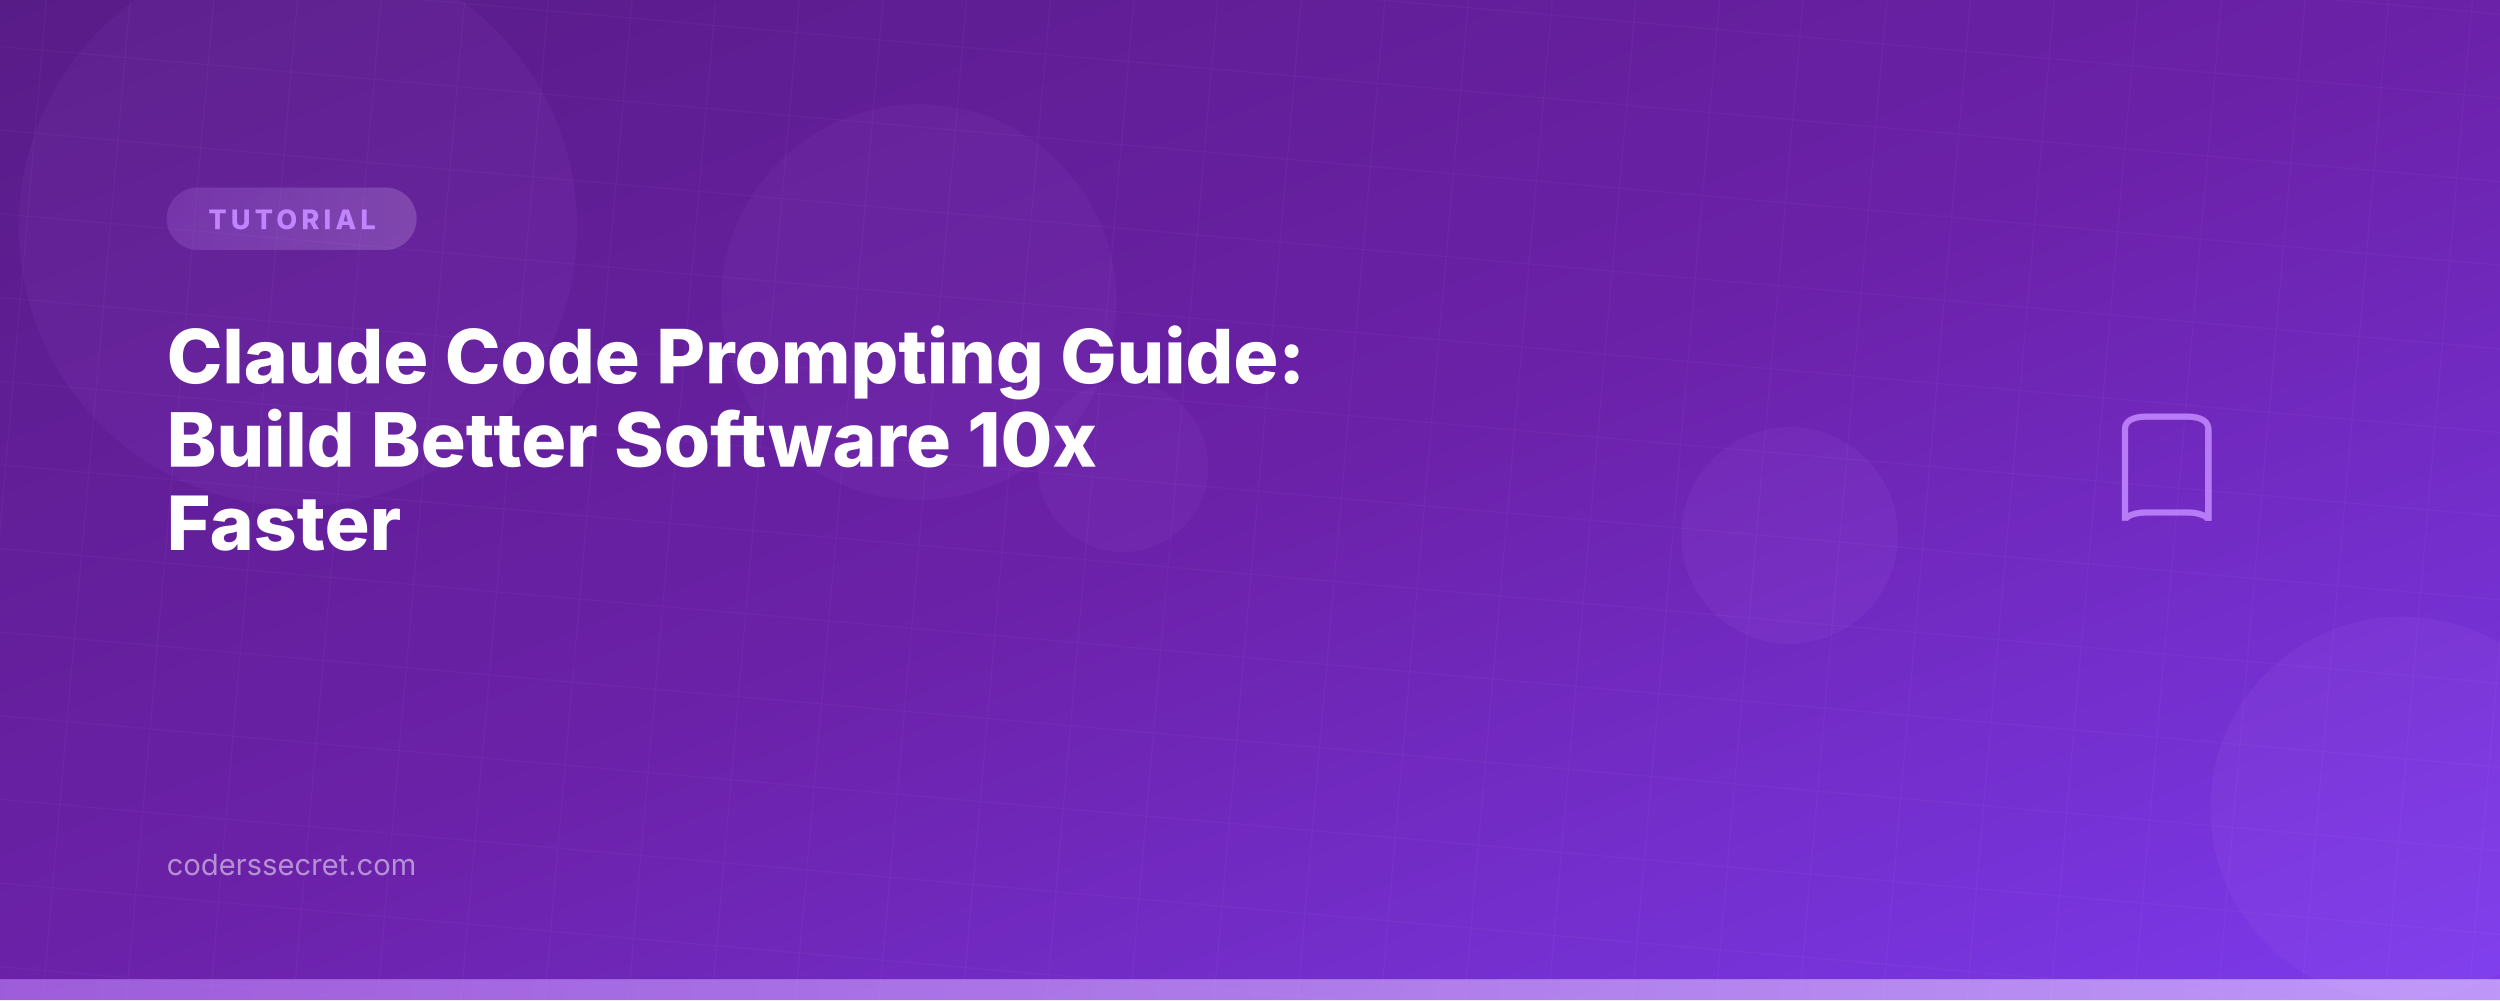
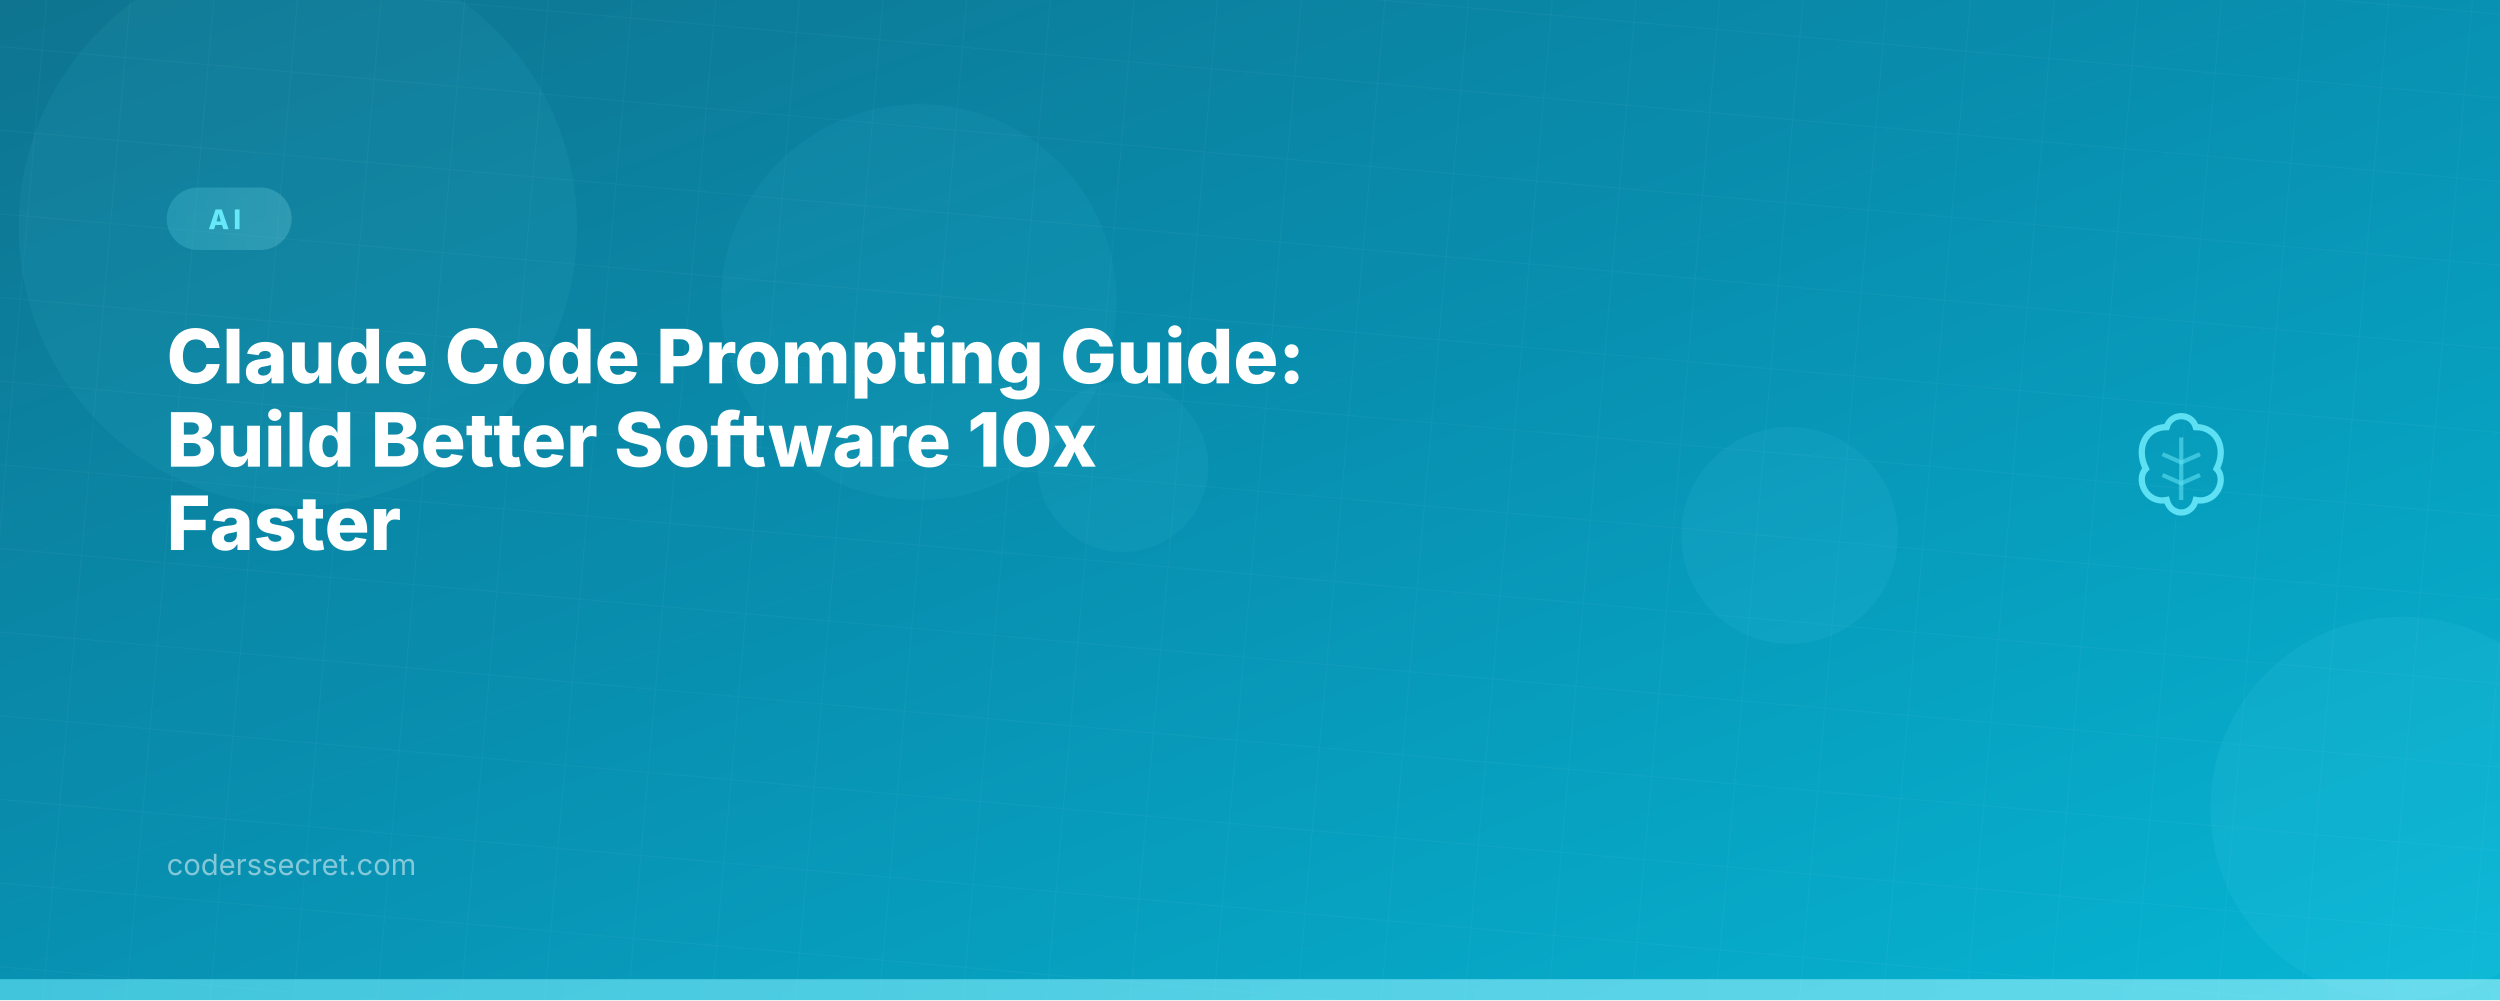
<svg xmlns="http://www.w3.org/2000/svg" viewBox="0 0 1200 480" fill="none">
  <defs>
    <linearGradient id="bg" x1="0%" y1="0%" x2="100%" y2="100%">
-       <stop offset="0%" style="stop-color:#581c87" />
-       <stop offset="50%" style="stop-color:#6b21a8" />
-       <stop offset="100%" style="stop-color:#7c3aed" />
+       <stop offset="0%" style="stop-color:#0e7490" />
+       <stop offset="50%" style="stop-color:#0891b2" />
+       <stop offset="100%" style="stop-color:#06b6d4" />
    </linearGradient>
    <linearGradient id="accent" x1="0%" y1="0%" x2="100%" y2="0%">
-       <stop offset="0%" style="stop-color:#c084fc" />
-       <stop offset="100%" style="stop-color:#e9d5ff" />
+       <stop offset="0%" style="stop-color:#67e8f9" />
+       <stop offset="100%" style="stop-color:#a5f3fc" />
    </linearGradient>
    <pattern id="grid" x="22" y="22" width="40" height="40" patternUnits="userSpaceOnUse" patternTransform="rotate(5)">
      <path d="M 40 0 L 0 0 0 40" fill="none" stroke="#ffffff" stroke-width="0.5" opacity="0.06" />
    </pattern>
  </defs>
  <rect width="1200" height="480" fill="url(#bg)" />
  <rect width="1200" height="480" fill="url(#grid)" />
  <g>
-     <circle cx="1153" cy="388" r="92" fill="#c084fc" opacity="0.081" />
-     <circle cx="539" cy="224" r="41" fill="#c084fc" opacity="0.056" />
-     <circle cx="441" cy="145" r="95" fill="#c084fc" opacity="0.052" />
-     <circle cx="859" cy="257" r="52" fill="#c084fc" opacity="0.073" />
-     <circle cx="143" cy="109" r="134" fill="#c084fc" opacity="0.058" />
+     <circle cx="1153" cy="388" r="92" fill="#67e8f9" opacity="0.081" />
+     <circle cx="539" cy="224" r="41" fill="#67e8f9" opacity="0.056" />
+     <circle cx="441" cy="145" r="95" fill="#67e8f9" opacity="0.052" />
+     <circle cx="859" cy="257" r="52" fill="#67e8f9" opacity="0.073" />
+     <circle cx="143" cy="109" r="134" fill="#67e8f9" opacity="0.058" />
  </g>
-   <rect x="80" y="90" width="120" height="30" rx="15" fill="url(#accent)" opacity="0.2" />
-   <text x="100" y="110" font-family="system-ui, -apple-system, sans-serif" font-size="13" font-weight="800" fill="#c084fc" letter-spacing="2">TUTORIAL</text>
+   <rect x="80" y="90" width="60" height="30" rx="15" fill="url(#accent)" opacity="0.2" />
+   <text x="100" y="110" font-family="system-ui, -apple-system, sans-serif" font-size="13" font-weight="800" fill="#67e8f9" letter-spacing="2">AI</text>
  <text x="80" y="184" font-family="system-ui, -apple-system, sans-serif" font-size="36" font-weight="800" fill="#ffffff">Claude Code Prompting Guide:</text>
  <text x="80" y="224" font-family="system-ui, -apple-system, sans-serif" font-size="36" font-weight="800" fill="#ffffff">Build Better Software 10x</text>
  <text x="80" y="264" font-family="system-ui, -apple-system, sans-serif" font-size="36" font-weight="800" fill="#ffffff">Faster</text>
  <text x="80" y="420" font-family="system-ui, -apple-system, sans-serif" font-size="14" fill="#ffffff" opacity="0.5">coderssecret.com</text>
-   <g transform="translate(1020, 200)" stroke="#c084fc" opacity="0.9" color="#c084fc">
-     <path d="M0,6 C0,2 4,0 10,0 L30,0 C36,0 40,2 40,6 L40,50 C40,48 36,46 30,46 L10,46 C4,46 0,48 0,50 Z" fill="none" stroke-width="3" />
-     <line x1="40" y1="6" x2="40" y2="50" stroke-width="3" />
+   <g transform="translate(1020, 200)" stroke="#67e8f9" opacity="0.9" color="#67e8f9">
+     <path d="M20,5 C10,5 5,15 10,25 C5,30 10,42 20,40 C22,48 32,48 34,40 C44,42 49,30 44,25 C49,15 44,5 34,5 C32,-2 22,-2 20,5 Z" fill="none" stroke-width="3" />
+     <path d="M27,10 L27,40" stroke-width="2" opacity="0.6" />
+     <path d="M18,18 L27,22 L36,18" fill="none" stroke-width="2" opacity="0.6" />
+     <path d="M18,28 L27,32 L36,28" fill="none" stroke-width="2" opacity="0.6" />
  </g>
  <rect y="470" width="1200" height="10" fill="url(#accent)" opacity="0.6" />
</svg>
